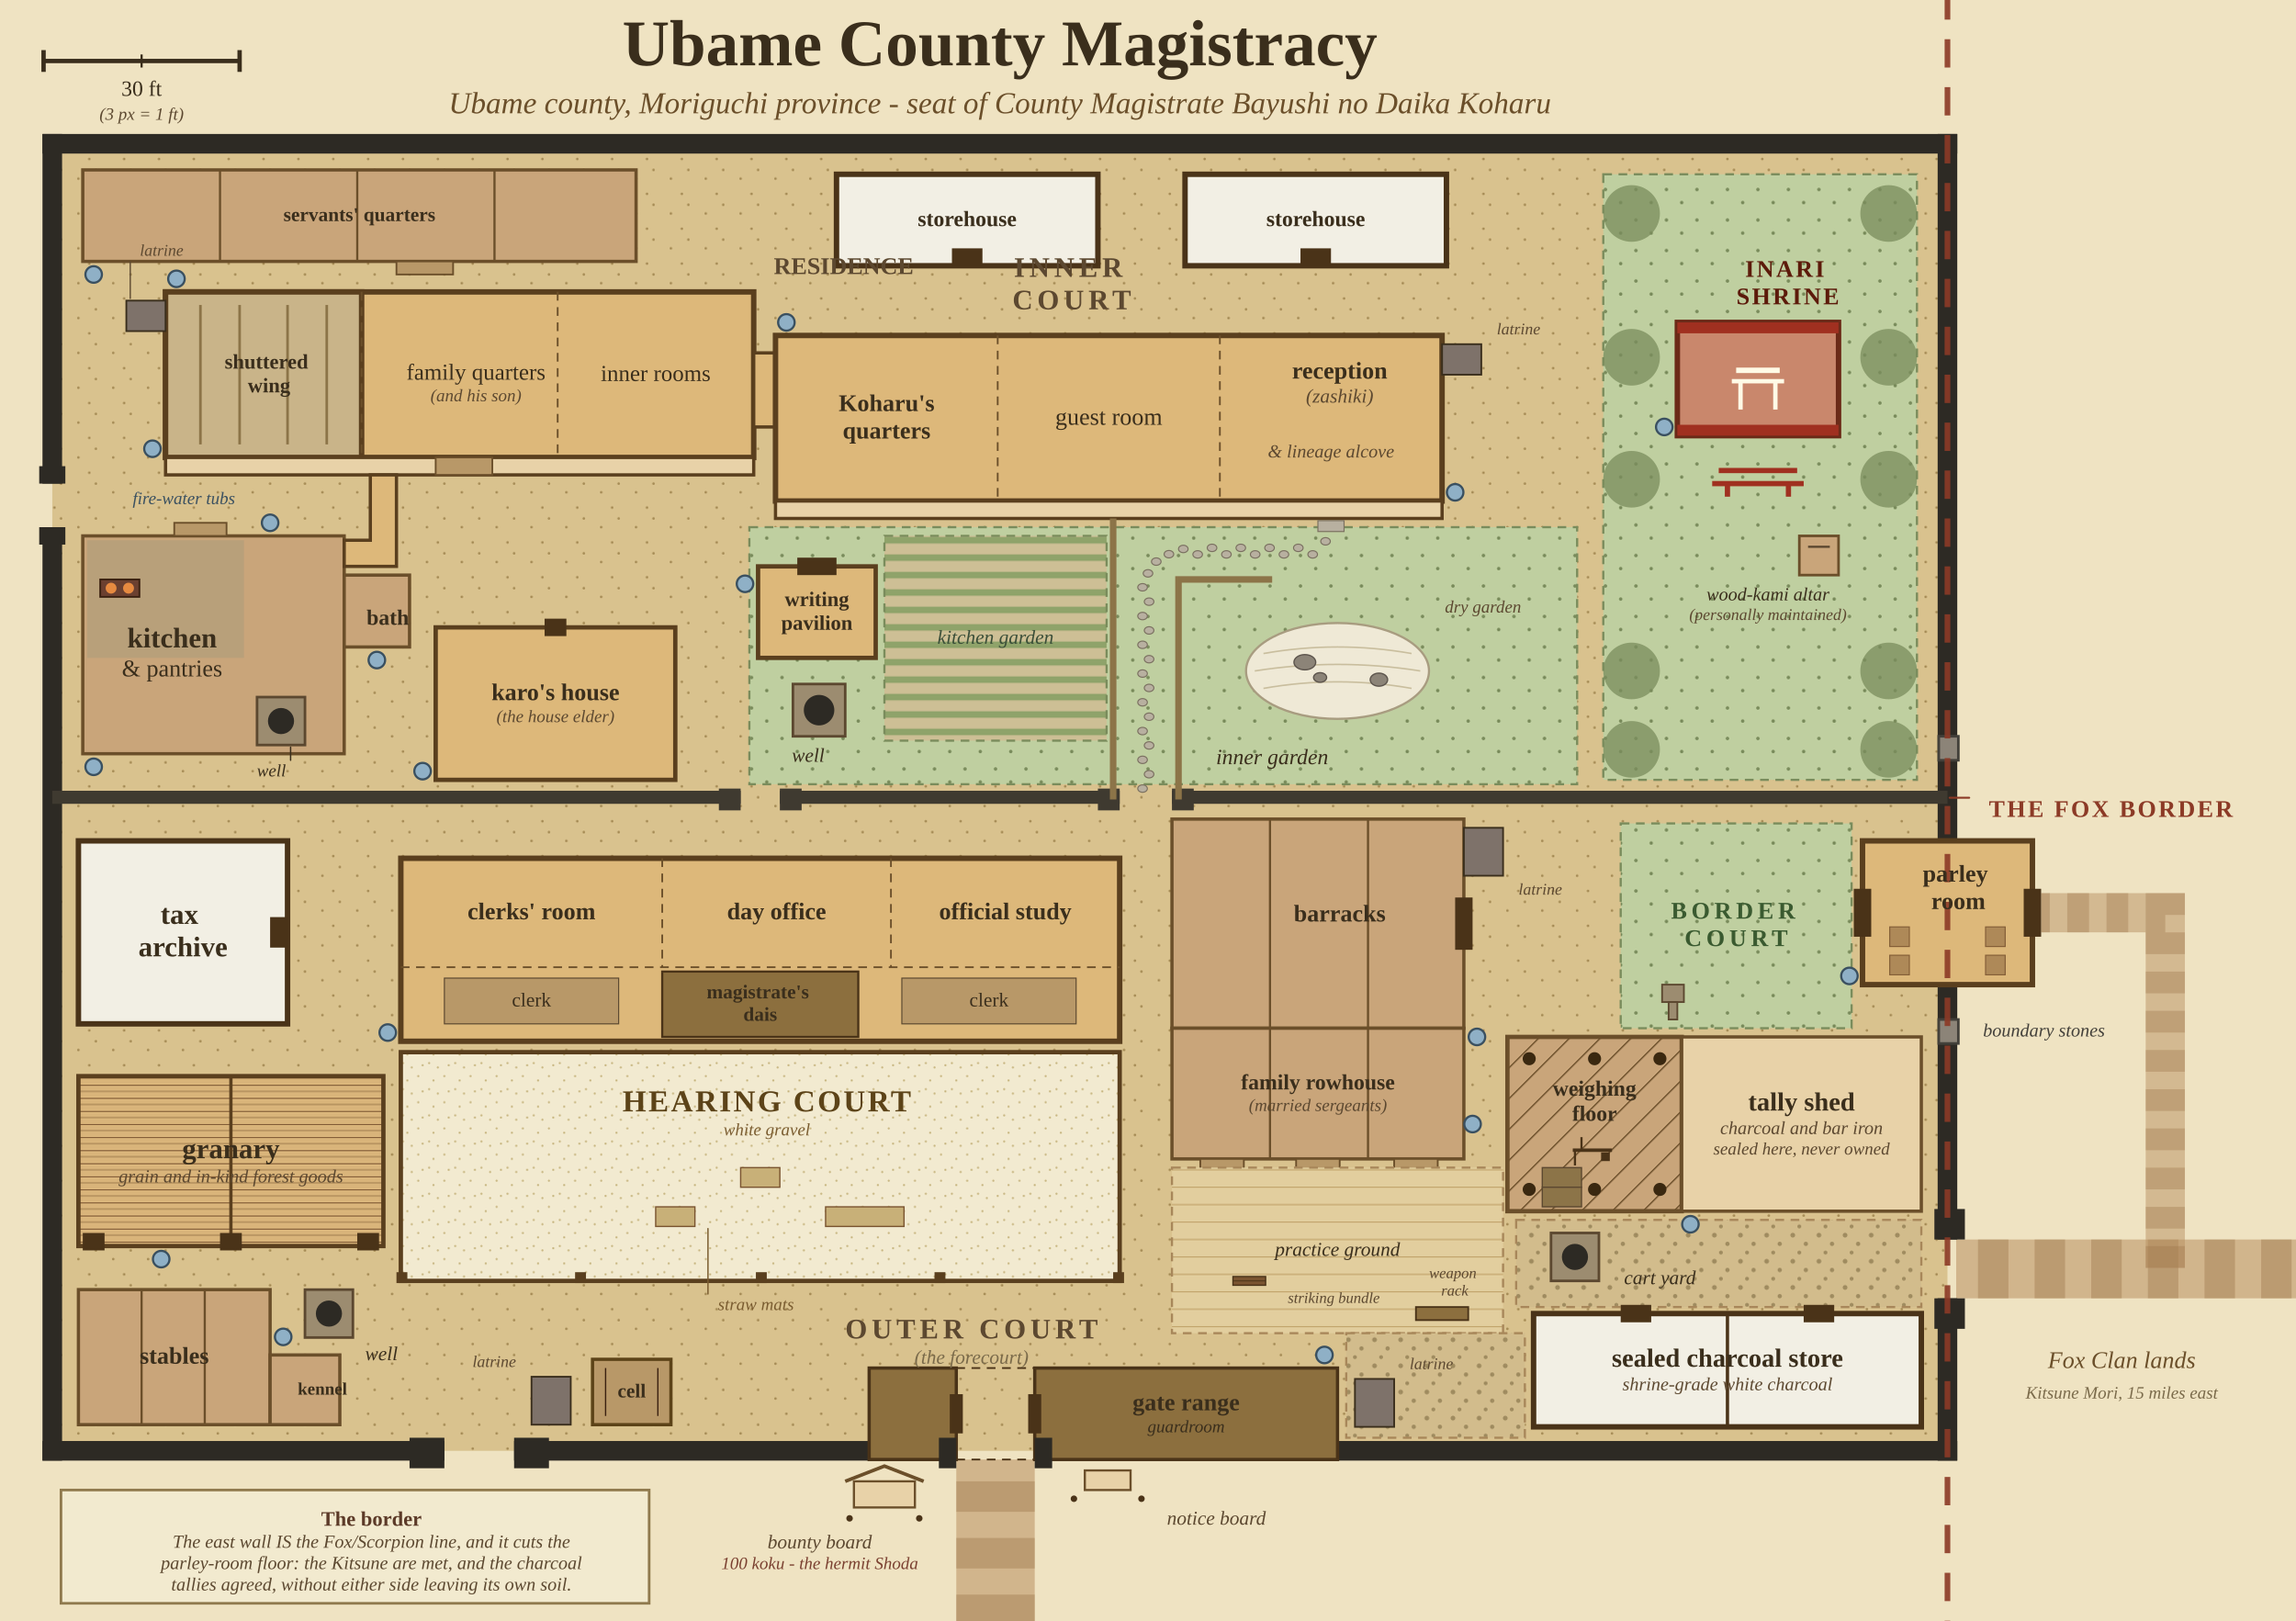
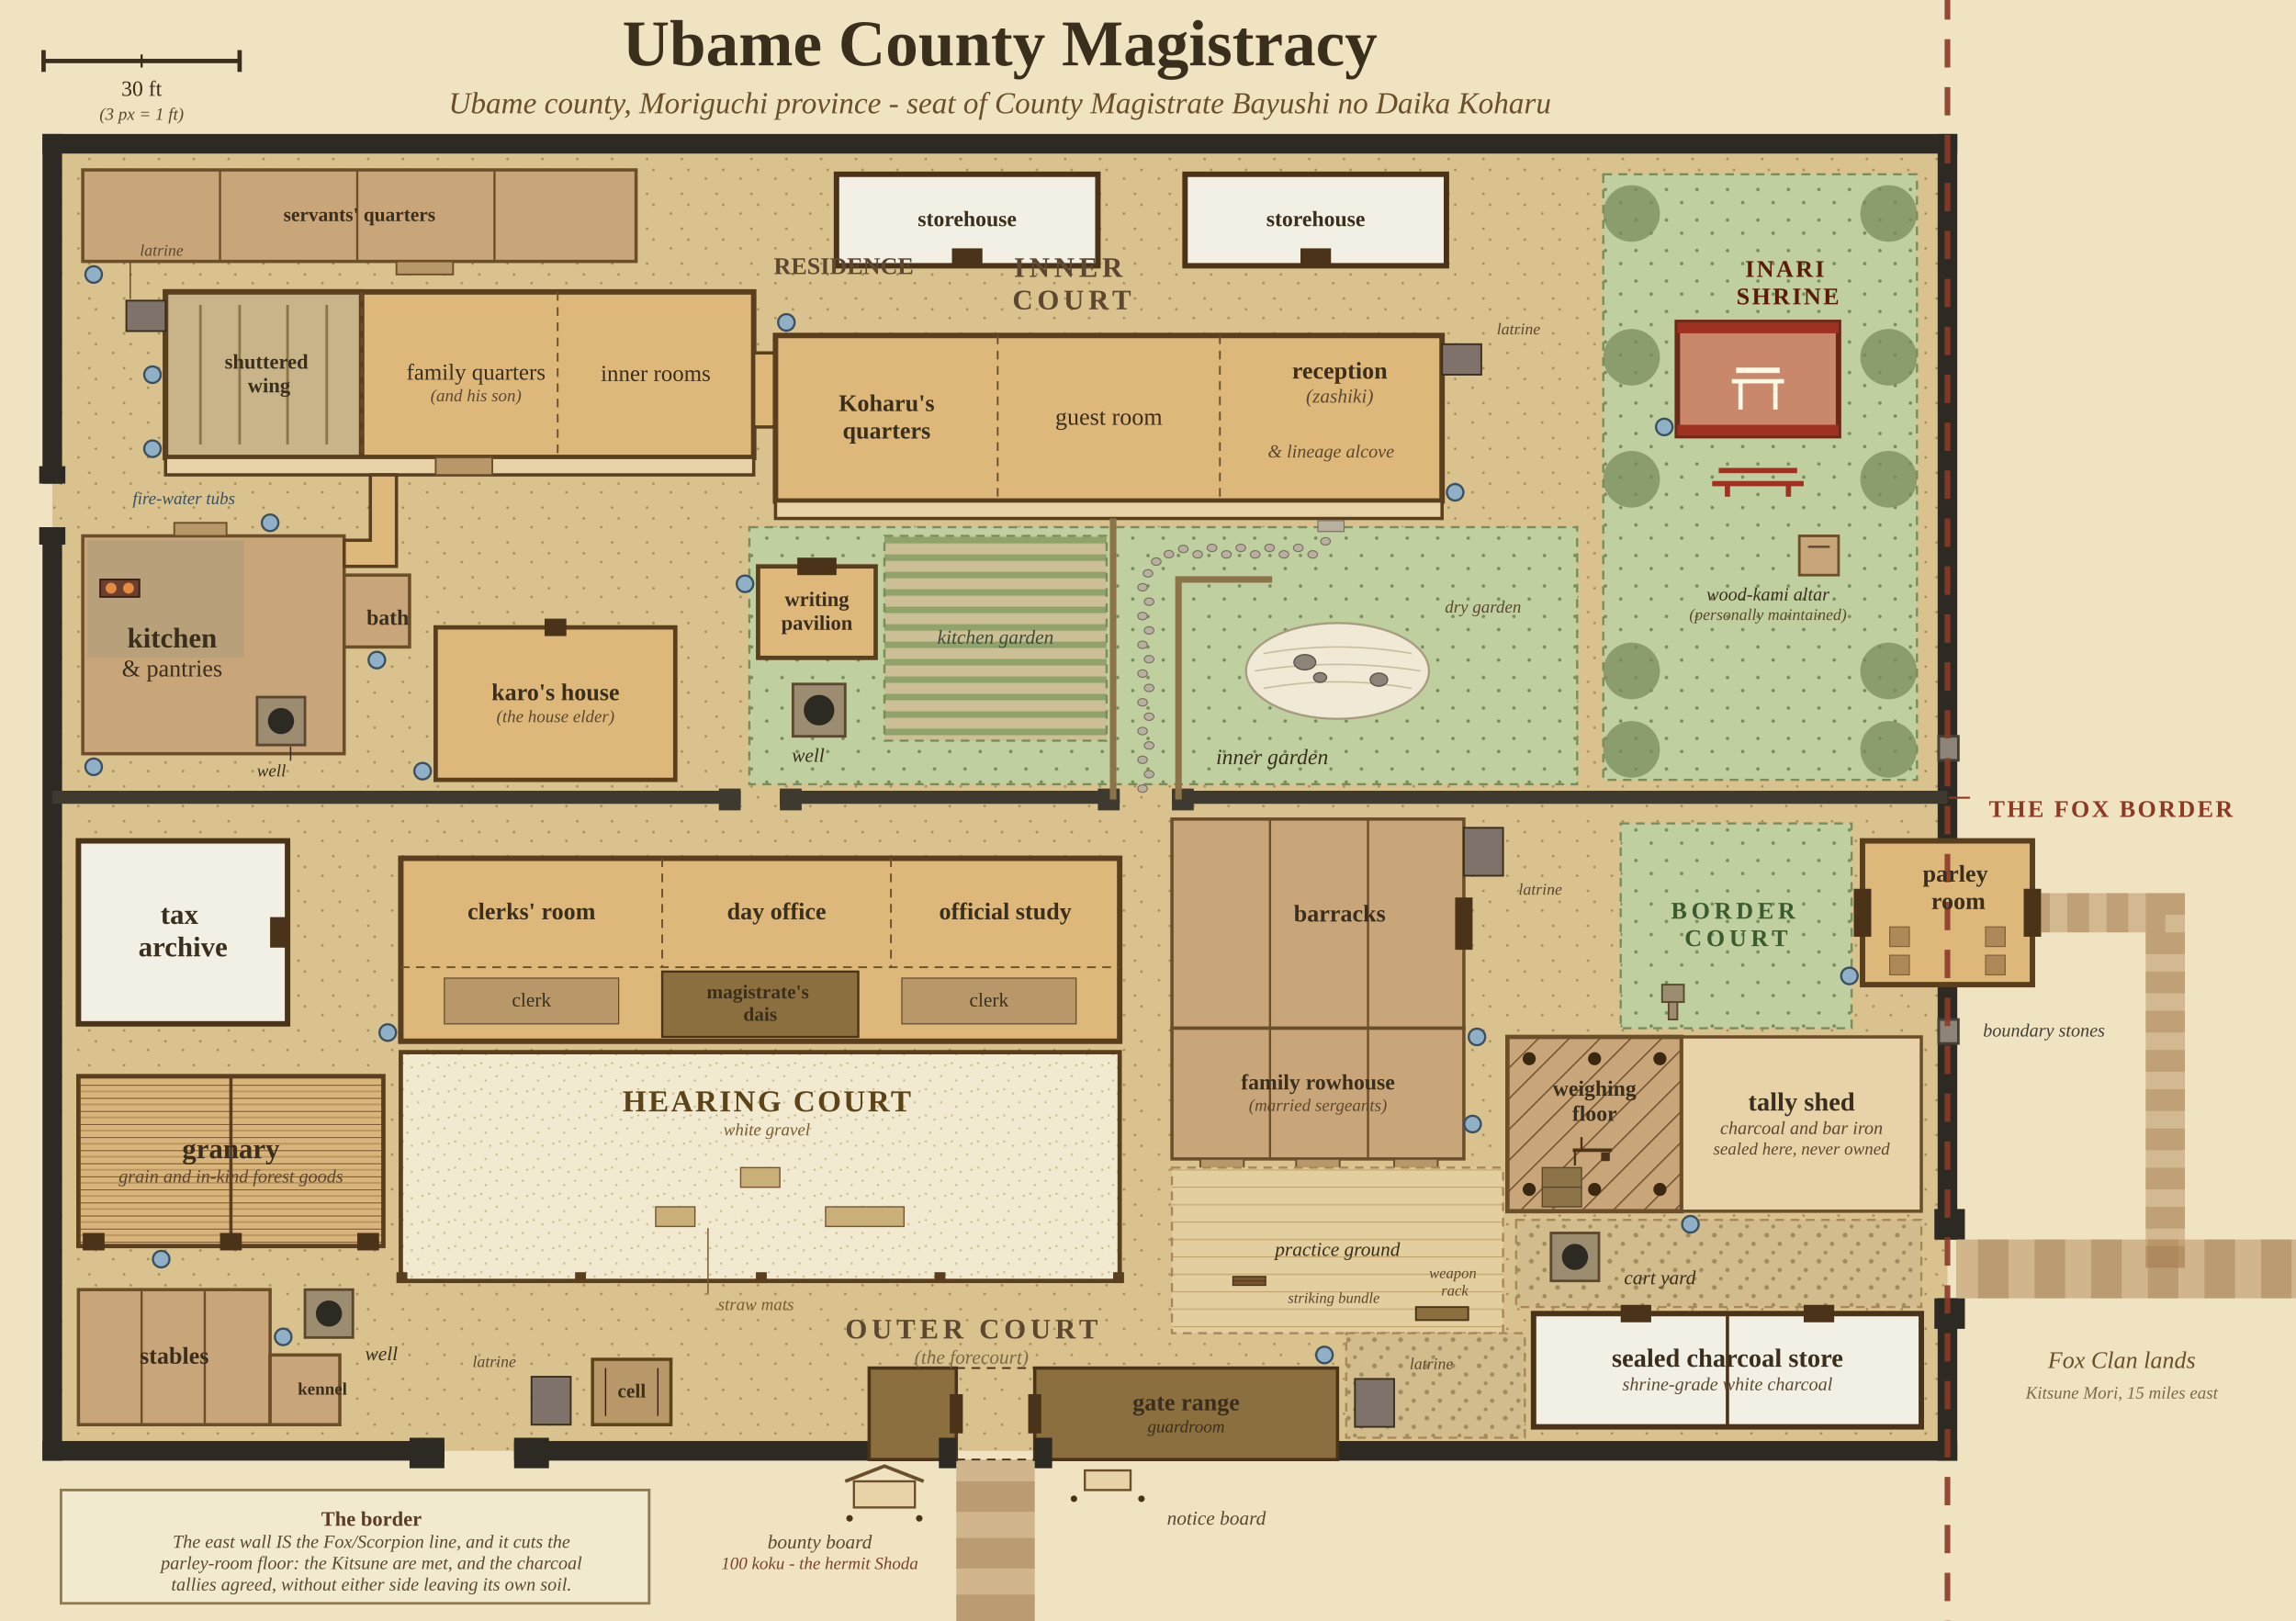
<svg xmlns="http://www.w3.org/2000/svg" viewBox="176 84 1054 744" font-family="Georgia, 'Times New Roman', serif">
  <defs>
    <pattern id="colonnade-hatch" patternUnits="userSpaceOnUse" width="10" height="10" patternTransform="rotate(45)">
      <rect width="10" height="10" fill="#C9A57A" />
      <line x1="0" y1="0" x2="0" y2="10" stroke="#6B4F2A" stroke-width="1.2" />
    </pattern>
    <pattern id="vegetable-rows" patternUnits="userSpaceOnUse" width="8" height="8">
      <rect width="8" height="8" fill="#CDBF95" />
      <rect y="2.5" width="8" height="3" fill="#8FA36A" />
    </pattern>
    <pattern id="garden-stipple" patternUnits="userSpaceOnUse" width="14" height="14">
      <rect width="14" height="14" fill="#BFCFA0" />
      <circle cx="3" cy="3" r="0.8" fill="#7A8C5C" />
      <circle cx="10" cy="9" r="0.8" fill="#7A8C5C" />
    </pattern>
    <pattern id="court-earth" patternUnits="userSpaceOnUse" width="16" height="16">
      <rect width="16" height="16" fill="#D9C28E" />
      <circle cx="4" cy="6" r="0.6" fill="#A88E58" />
      <circle cx="12" cy="2" r="0.6" fill="#A88E58" />
      <circle cx="9" cy="13" r="0.6" fill="#A88E58" />
    </pattern>
    <pattern id="keiko-earth" patternUnits="userSpaceOnUse" width="16" height="16">
      <rect width="16" height="16" fill="#E2CE9E" />
      <line x1="0" y1="5" x2="16" y2="5" stroke="#C2A46C" stroke-width="0.5" />
      <line x1="0" y1="13" x2="16" y2="13" stroke="#C2A46C" stroke-width="0.5" />
    </pattern>
    <pattern id="oshirasu-sand" patternUnits="userSpaceOnUse" width="12" height="12">
      <rect width="12" height="12" fill="#F2EAD0" />
      <circle cx="3" cy="4" r="0.5" fill="#C9B884" />
      <circle cx="8" cy="2" r="0.5" fill="#C9B884" />
      <circle cx="10" cy="9" r="0.5" fill="#C9B884" />
      <circle cx="5" cy="10" r="0.5" fill="#C9B884" />
      <circle cx="1" cy="8" r="0.5" fill="#C9B884" />
    </pattern>
    <pattern id="granary-slats" patternUnits="userSpaceOnUse" width="14" height="6">
      <rect width="14" height="6" fill="#D9B47A" />
      <line x1="0" y1="0" x2="14" y2="0" stroke="#7A5430" stroke-width="0.8" />
      <line x1="0" y1="3" x2="14" y2="3" stroke="#A88454" stroke-width="0.5" />
    </pattern>
    <pattern id="cart-gravel" patternUnits="userSpaceOnUse" width="12" height="12">
      <rect width="12" height="12" fill="#D2BC8C" />
      <circle cx="3" cy="3" r="1.1" fill="#A08C60" />
      <circle cx="9" cy="7" r="1.0" fill="#A08C60" />
      <circle cx="6" cy="11" r="0.9" fill="#A08C60" />
    </pattern>
  </defs>
  <rect x="0" y="0" width="1300" height="900" fill="#EFE3C2" data-kind="-" />
  <g data-kind="road">
    <path d="M 633 830 L 633 754" stroke="#B89060" stroke-width="36" stroke-linecap="butt" opacity="0.55" />
    <path d="M 633 830 L 633 754" stroke="#9C7448" stroke-width="36" stroke-dasharray="14 12" fill="none" opacity="0.4" />
  </g>
  <g data-kind="road">
    <path d="M 1280 666.5 L 1074 666.5" stroke="#B89060" stroke-width="27" stroke-linecap="butt" opacity="0.55" />
    <path d="M 1280 666.5 L 1074 666.5" stroke="#9C7448" stroke-width="27" stroke-dasharray="14 12" fill="none" opacity="0.4" />
    <path d="M 1170 666 L 1170 503 L 1113 503" stroke="#B89060" stroke-width="18" fill="none" stroke-linecap="butt" opacity="0.5" />
    <path d="M 1170 666 L 1170 503 L 1113 503" stroke="#9C7448" stroke-width="18" stroke-dasharray="10 8" fill="none" opacity="0.35" />
  </g>
  <text x="635" y="114" text-anchor="middle" font-size="30" font-weight="bold" fill="#3A2E1C" data-kind="-">Ubame County Magistracy</text>
  <text x="635" y="136" text-anchor="middle" font-size="14" font-style="italic" fill="#6B4F2A" data-kind="-">Ubame county, Moriguchi province - seat of County Magistrate Bayushi no Daika Koharu</text>
  <g data-kind="-">
    <g stroke="#3A2E1C">
      <line x1="196" y1="112" x2="286" y2="112" stroke-width="2" />
      <line x1="196" y1="107" x2="196" y2="117" stroke-width="2" />
      <line x1="286" y1="107" x2="286" y2="117" stroke-width="2" />
      <line x1="241" y1="109" x2="241" y2="115" stroke-width="1" />
    </g>
    <text x="241" y="128" text-anchor="middle" font-size="10" fill="#3A2E1C">30 ft</text>
    <text x="241" y="139" text-anchor="middle" font-size="8" font-style="italic" fill="#5C4830">(3 px = 1 ft)</text>
  </g>
  <rect x="200" y="150" width="870" height="301" fill="url(#court-earth)" id="precinct" data-kind="inner court" />
  <rect x="200" y="450" width="870" height="300" fill="url(#court-earth)" id="precinct" data-kind="outer court" />
  <g stroke="#2D2A24" stroke-width="9" fill="none" stroke-linecap="square" data-kind="compound wall">
    <line x1="200" y1="150" x2="1070" y2="150" />
    <line x1="200" y1="150" x2="200" y2="301.5" />
    <line x1="200" y1="330.5" x2="200" y2="750" />
    <line x1="1070" y1="150" x2="1070" y2="465.5" />
    <line x1="1070" y1="540.5" x2="1070" y2="648.5" />
    <line x1="1070" y1="684.5" x2="1070" y2="750" />
    <line x1="200" y1="750" x2="375.5" y2="750" />
    <line x1="416.5" y1="750" x2="570.5" y2="750" />
    <line x1="794.5" y1="750" x2="1070" y2="750" />
  </g>
  <g fill="#2D2A24" data-kind="side gate">
    <rect x="364" y="744" width="16" height="14" />
    <rect x="412" y="744" width="16" height="14" />
    <rect x="194" y="298" width="12" height="8" />
    <rect x="194" y="326" width="12" height="8" />
    <rect x="1064" y="639" width="14" height="14" />
    <rect x="1064" y="680" width="14" height="14" />
  </g>
  <g stroke="#3F3A30" stroke-width="6" fill="none" data-kind="court divider">
    <line x1="200" y1="450" x2="516" y2="450" />
    <line x1="534" y1="450" x2="690" y2="450" />
    <line x1="714" y1="450" x2="1070" y2="450" />
  </g>
  <g fill="#3F3A30" data-kind="nakamon" data-part-of="court divider">
    <rect x="506" y="446" width="10" height="10" />
    <rect x="534" y="446" width="10" height="10" />
  </g>
  <g fill="#3F3A30" data-kind="nakamon" data-part-of="court divider">
    <rect x="680" y="446" width="10" height="10" />
    <rect x="714" y="446" width="10" height="10" />
  </g>
  <g data-kind="tax archive">
    <rect x="212" y="470" width="96" height="84" fill="#F2EFE4" stroke="#4A3318" stroke-width="2.5" />
    <rect x="300" y="505" width="8" height="14" fill="#4A3318" data-kind="door" />
    <text x="260.0" y="508.1" text-anchor="middle" font-size="13" font-weight="bold" fill="#3A2E1C">
      <tspan x="260.0" dy="0.0">tax</tspan>
      <tspan x="260.0" dy="14.9">archive</tspan>
    </text>
  </g>
  <g data-kind="granary">
    <rect x="212" y="578" width="140" height="78" fill="url(#granary-slats)" stroke="#5A3F1E" stroke-width="2" />
    <line x1="282" y1="578" x2="282" y2="656" stroke="#5A3F1E" stroke-width="1.5" />
    <g data-kind="granary stilts">
      <rect x="214" y="650" width="10" height="8" fill="#4A3318" />
      <rect x="277" y="650" width="10" height="8" fill="#4A3318" />
      <rect x="340" y="650" width="10" height="8" fill="#4A3318" />
    </g>
    <text x="282.0" y="615.7" text-anchor="middle" font-size="13" font-weight="bold" fill="#3A2E1C">granary</text>
    <text x="282.0" y="626.8" text-anchor="middle" font-size="8.5" font-style="italic" fill="#5C4830">grain and in-kind forest goods</text>
  </g>
  <g data-kind="stables">
    <rect x="212" y="676" width="88" height="62" fill="#C9A57A" stroke="#6B4F2A" stroke-width="1.5" />
    <line x1="241" y1="676" x2="241" y2="738" stroke="#6B4F2A" stroke-width="1" />
    <line x1="270" y1="676" x2="270" y2="738" stroke="#6B4F2A" stroke-width="1" />
    <text x="256.0" y="710.0" text-anchor="middle" font-size="11" font-weight="bold" fill="#3A2E1C">stables</text>
  </g>
  <g data-kind="kennel">
    <rect x="300" y="706" width="32" height="32" fill="#C9A57A" stroke="#6B4F2A" stroke-width="1.5" />
    <text x="324.0" y="724.2" text-anchor="middle" font-size="8" font-weight="bold" fill="#3A2E1C">kennel</text>
  </g>
  <g data-kind="latrine">
    <rect x="420" y="716" width="18" height="22" fill="#7E726A" stroke="#3A2E1C" stroke-width="0.8" />
    <text x="402.9" y="711.5" text-anchor="middle" font-size="7.5" font-style="italic" fill="#5C4830">latrine</text>
  </g>
  <g data-kind="well">
    <rect x="316" y="676" width="22" height="22" fill="#9C8C70" stroke="#5C4830" stroke-width="1.2" />
    <circle cx="327" cy="687" r="6" fill="#2D2A24" />
    <text x="351.1" y="708.4" text-anchor="middle" font-size="9" font-style="italic" fill="#3A2E1C">well</text>
  </g>
  <g data-kind="office hall">
    <rect x="360" y="478" width="330" height="84" fill="#DDB87A" />
    <rect x="360" y="478" width="120" height="50" fill="#DDB87A" data-kind="clerks' room" />
    <rect x="480" y="478" width="105" height="50" fill="#DDB87A" data-kind="day office" />
    <rect x="585" y="478" width="105" height="50" fill="#DDB87A" data-kind="official study" />
    <rect x="360" y="478" width="330" height="84" fill="none" stroke="#5A3F1E" stroke-width="2.5" />
    <line x1="360" y1="528" x2="690" y2="528" stroke="#6B4F2A" stroke-width="0.8" stroke-dasharray="4 3" />
    <line x1="480" y1="478" x2="480" y2="528" stroke="#6B4F2A" stroke-width="0.8" stroke-dasharray="4 3" />
    <line x1="585" y1="478" x2="585" y2="528" stroke="#6B4F2A" stroke-width="0.8" stroke-dasharray="4 3" />
    <text x="420.0" y="506.0" text-anchor="middle" font-size="11" font-weight="bold" fill="#3A2E1C" data-kind="clerks' room">clerks' room</text>
    <text x="532.5" y="506.0" text-anchor="middle" font-size="11" font-weight="bold" fill="#3A2E1C" data-kind="day office">day office</text>
    <text x="637.5" y="506.0" text-anchor="middle" font-size="11" font-weight="bold" fill="#3A2E1C" data-kind="official study">official study</text>
    <rect x="480" y="530" width="90" height="30" fill="#8C6F3E" stroke="#4A3318" stroke-width="1" data-kind="magistrate's dais" />
    <text x="525.0" y="542.3" text-anchor="middle" font-size="9" font-weight="bold" fill="#3A2E1C" data-kind="magistrate's dais">
      <tspan x="525.0" dy="0.0">magistrate's</tspan>
      <tspan x="525.0" dy="10.3">dais</tspan>
    </text>
    <g data-kind="clerks' seats">
      <rect x="380" y="533" width="80" height="21" fill="#B89868" stroke="#5C4830" stroke-width="0.5" />
      <text x="420.0" y="546.0" text-anchor="middle" font-size="9" fill="#3A2E1C">clerk</text>
      <rect x="590" y="533" width="80" height="21" fill="#B89868" stroke="#5C4830" stroke-width="0.5" />
      <text x="630.0" y="546.0" text-anchor="middle" font-size="9" fill="#3A2E1C">clerk</text>
    </g>
  </g>
  <g data-kind="hearing court">
    <rect x="360" y="567" width="330" height="105" fill="url(#oshirasu-sand)" stroke="#5A3F1E" stroke-width="2" />
    <g fill="#5A3F1E">
      <rect x="358" y="668" width="5" height="5" />
      <rect x="440" y="668" width="5" height="5" />
      <rect x="523" y="668" width="5" height="5" />
      <rect x="605" y="668" width="5" height="5" />
      <rect x="687" y="668" width="5" height="5" />
    </g>
    <text x="528.0" y="594.2" text-anchor="middle" font-size="14" font-weight="bold" letter-spacing="1" fill="#5C4318">HEARING COURT</text>
    <text x="528.0" y="605.2" text-anchor="middle" font-size="8" font-style="italic" fill="#7A5C30">white gravel</text>
    <g data-kind="kneeling positions">
      <g fill="#C8B078" stroke="#7A5430" stroke-width="0.6">
        <rect x="516" y="620" width="18" height="9" />
        <rect x="477" y="638" width="18" height="9" />
        <rect x="555" y="638" width="36" height="9" />
      </g>
      <text x="523.0" y="685.4" text-anchor="middle" font-size="8" font-style="italic" fill="#7A5C30">straw mats</text>
      <line x1="501.0" y1="678.0" x2="501.0" y2="648.0" stroke="#7A5C30" stroke-width="0.64" stroke-linecap="round" data-leader="1" />
    </g>
  </g>
  <g data-kind="cell">
    <rect x="448" y="708" width="36" height="30" fill="#B89868" stroke="#5C4318" stroke-width="1.5" />
    <line x1="454" y1="712" x2="454" y2="734" stroke="#3A2010" stroke-width="0.6" />
    <line x1="478" y1="712" x2="478" y2="734" stroke="#3A2010" stroke-width="0.6" />
    <text x="466.0" y="725.5" text-anchor="middle" font-size="9" font-weight="bold" fill="#3A2E1C">cell</text>
  </g>
  <g data-kind="gatehouse">
    <rect x="575" y="712" width="40" height="42" fill="#8C6F3E" stroke="#4A3318" stroke-width="1.5" />
    <rect x="651" y="712" width="139" height="42" fill="#8C6F3E" stroke="#4A3318" stroke-width="1.5" />
    <line x1="615" y1="712" x2="651" y2="712" stroke="#4A3318" stroke-width="0.8" stroke-dasharray="4 3" />
    <line x1="615" y1="754" x2="651" y2="754" stroke="#4A3318" stroke-width="0.8" stroke-dasharray="4 3" />
    <rect x="648" y="724" width="6" height="18" fill="#4A3318" data-kind="door" />
    <rect x="612" y="724" width="6" height="18" fill="#4A3318" data-kind="door" />
    <text x="720.5" y="731.4" text-anchor="middle" font-size="11" font-weight="bold" fill="#3A2E1C">gate range</text>
    <text x="720.5" y="741.5" text-anchor="middle" font-size="8" font-style="italic" fill="#3A2E1C">guardroom</text>
  </g>
  <g fill="#2D2A24" data-kind="main gate">
    <rect x="607" y="744" width="8" height="14" />
    <rect x="651" y="744" width="8" height="14" />
  </g>
  <g data-kind="barracks">
    <rect x="714" y="460" width="134" height="96" fill="#C9A57A" stroke="#6B4F2A" stroke-width="1.5" />
    <line x1="759" y1="460" x2="759" y2="556" stroke="#6B4F2A" stroke-width="1" />
    <line x1="804" y1="460" x2="804" y2="556" stroke="#6B4F2A" stroke-width="1" />
    <rect x="844" y="496" width="8" height="24" fill="#4A3318" data-kind="door" />
    <text x="791.0" y="507.0" text-anchor="middle" font-size="11" font-weight="bold" fill="#3A2E1C">barracks</text>
  </g>
  <g data-kind="retainers' quarters">
    <rect x="714" y="556" width="134" height="60" fill="#C9A57A" stroke="#6B4F2A" stroke-width="1.5" />
    <line x1="759" y1="556" x2="759" y2="616" stroke="#6B4F2A" stroke-width="1" />
    <line x1="804" y1="556" x2="804" y2="616" stroke="#6B4F2A" stroke-width="1" />
    <rect x="727" y="616" width="20" height="6" fill="#B89868" stroke="#6B4F2A" stroke-width="0.8" data-kind="door" />
    <rect x="771" y="616" width="20" height="6" fill="#B89868" stroke="#6B4F2A" stroke-width="0.8" data-kind="door" />
    <rect x="816" y="616" width="20" height="6" fill="#B89868" stroke="#6B4F2A" stroke-width="0.8" data-kind="door" />
    <text x="781.0" y="584.1" text-anchor="middle" font-size="10" font-weight="bold" fill="#3A2E1C">family rowhouse</text>
    <text x="781.0" y="594.0" text-anchor="middle" font-size="8" font-style="italic" fill="#5C4830">(married sergeants)</text>
  </g>
  <g data-kind="latrine">
    <rect x="848" y="464" width="18" height="22" fill="#7E726A" stroke="#3A2E1C" stroke-width="0.8" />
    <text x="883.1" y="494.7" text-anchor="middle" font-size="7.5" font-style="italic" fill="#5C4830">latrine</text>
  </g>
  <g data-kind="practice ground">
    <rect x="714" y="620" width="152" height="76" fill="url(#keiko-earth)" stroke="#A8875A" stroke-width="1" stroke-dasharray="4 3" />
    <text x="790.0" y="660.5" text-anchor="middle" font-size="9" font-style="italic" fill="#3A2E1C">practice ground</text>
    <g data-kind="striking posts">
      <rect x="742" y="670" width="15" height="4" fill="#7A5430" stroke="#4A3318" stroke-width="0.6" />
      <line x1="742" y1="672" x2="757" y2="672" stroke="#4A3318" stroke-width="0.4" />
      <text x="788.3" y="682.1" text-anchor="middle" font-size="7" font-style="italic" fill="#5C4830">striking bundle</text>
    </g>
    <g data-kind="weapon rack">
      <rect x="826" y="684" width="24" height="6" fill="#8C6F3E" stroke="#4A3318" stroke-width="0.8" />
      <text x="843.8" y="670.7" text-anchor="middle" font-size="7" font-style="italic" fill="#5C4830">
        <tspan x="843.8" dy="0.0">weapon</tspan>
        <tspan x="843.8" dy="8.0">rack</tspan>
      </text>
    </g>
  </g>
  <g data-kind="border court">
    <rect x="920" y="462" width="106" height="94" fill="url(#garden-stipple)" stroke="#7A8C5C" stroke-width="1" stroke-dasharray="4 3" />
    <g transform="translate(944, 540)" data-kind="stone lantern">
      <rect x="-5" y="-4" width="10" height="8" fill="#9C8C70" stroke="#5C4830" stroke-width="0.8" />
      <rect x="-2" y="4" width="4" height="8" fill="#9C8C70" stroke="#5C4830" stroke-width="0.8" />
    </g>
  </g>
  <g data-kind="weighing floor">
    <rect x="868" y="560" width="80" height="80" fill="url(#colonnade-hatch)" stroke="#6B4F2A" stroke-width="2" />
    <circle cx="878" cy="570" r="3" fill="#3A2810" />
    <circle cx="938" cy="570" r="3" fill="#3A2810" />
    <circle cx="878" cy="630" r="3" fill="#3A2810" />
    <circle cx="938" cy="630" r="3" fill="#3A2810" />
    <circle cx="908" cy="570" r="3" fill="#3A2810" />
    <circle cx="908" cy="630" r="3" fill="#3A2810" />
    <g data-kind="steelyard">
      <line x1="898" y1="612" x2="916" y2="612" stroke="#4A3318" stroke-width="1.6" />
      <line x1="902" y1="606" x2="902" y2="612" stroke="#4A3318" stroke-width="1" />
      <line x1="899" y1="612" x2="899" y2="619" stroke="#4A3318" stroke-width="1" />
      <rect x="911" y="613" width="4" height="4" fill="#4A3318" />
    </g>
    <g data-kind="charcoal bales">
      <rect x="884" y="620" width="18" height="9" fill="#8C7448" stroke="#5C4830" stroke-width="0.6" />
      <rect x="884" y="629" width="18" height="9" fill="#8C7448" stroke="#5C4830" stroke-width="0.6" />
    </g>
    <text x="908.0" y="587.0" text-anchor="middle" font-size="10" font-weight="bold" fill="#3A2E1C">weighing</text>
    <text x="908.0" y="598.5" text-anchor="middle" font-size="10" font-weight="bold" fill="#3A2E1C">floor</text>
  </g>
  <g data-kind="tally office">
    <rect x="948" y="560" width="110" height="80" fill="#E8D2A8" stroke="#6B4F2A" stroke-width="1.5" />
    <text x="1003.0" y="593.8" text-anchor="middle" font-size="12" font-weight="bold" fill="#3A2E1C">tally shed</text>
    <text x="1003.0" y="604.6" text-anchor="middle" font-size="8.5" font-style="italic" fill="#5C4830">charcoal and bar iron</text>
    <text x="1003.0" y="614.0" text-anchor="middle" font-size="8" font-style="italic" fill="#5C4830">sealed here, never owned</text>
  </g>
  <g data-kind="cart yard">
    <rect x="872" y="644" width="186" height="40" fill="url(#cart-gravel)" stroke="#A8875A" stroke-width="1" stroke-dasharray="4 3" />
    <rect x="794" y="696" width="82" height="48" fill="url(#cart-gravel)" stroke="#A8875A" stroke-width="1" stroke-dasharray="4 3" />
    <text x="938.0" y="673.5" text-anchor="middle" font-size="9" font-style="italic" fill="#3A2E1C">cart yard</text>
  </g>
  <g data-kind="latrine">
    <rect x="798" y="717" width="18" height="22" fill="#7E726A" stroke="#3A2E1C" stroke-width="0.8" />
    <text x="833.1" y="712.5" text-anchor="middle" font-size="7.5" font-style="italic" fill="#5C4830">latrine</text>
  </g>
  <g data-kind="well">
    <rect x="888" y="650" width="22" height="22" fill="#9C8C70" stroke="#5C4830" stroke-width="1.2" />
    <circle cx="899" cy="661" r="6" fill="#2D2A24" />
  </g>
  <g data-kind="charcoal store">
    <rect x="880" y="687" width="178" height="52" fill="#F2EFE4" stroke="#4A3318" stroke-width="2.5" />
    <line x1="969" y1="687" x2="969" y2="739" stroke="#4A3318" stroke-width="1.5" />
    <rect x="920" y="683" width="14" height="8" fill="#4A3318" data-kind="door" />
    <rect x="1004" y="683" width="14" height="8" fill="#4A3318" data-kind="door" />
    <text x="969.0" y="711.4" text-anchor="middle" font-size="12" font-weight="bold" fill="#3A2E1C">sealed charcoal store</text>
    <text x="969.0" y="722.2" text-anchor="middle" font-size="8.5" font-style="italic" fill="#5C4830">shrine-grade white charcoal</text>
  </g>
  <g data-kind="servants' quarters">
    <rect x="214" y="162" width="254" height="42" fill="#C9A57A" stroke="#6B4F2A" stroke-width="1.5" />
    <line x1="277" y1="162" x2="277" y2="204" stroke="#6B4F2A" stroke-width="1" />
    <line x1="340" y1="162" x2="340" y2="204" stroke="#6B4F2A" stroke-width="1" />
    <line x1="403" y1="162" x2="403" y2="204" stroke="#6B4F2A" stroke-width="1" />
    <rect x="358" y="204" width="26" height="6" fill="#B89868" stroke="#6B4F2A" stroke-width="0.8" data-kind="door" />
    <text x="341.0" y="185.5" text-anchor="middle" font-size="9" font-weight="bold" fill="#3A2E1C">servants' quarters</text>
  </g>
  <g data-kind="storehouse">
    <rect x="560" y="164" width="120" height="42" fill="#F2EFE4" stroke="#4A3318" stroke-width="2.5" />
    <rect x="613" y="198" width="14" height="8" fill="#4A3318" data-kind="door" />
    <text x="620.0" y="187.8" text-anchor="middle" font-size="10" font-weight="bold" fill="#3A2E1C">storehouse</text>
  </g>
  <g data-kind="storehouse">
    <rect x="720" y="164" width="120" height="42" fill="#F2EFE4" stroke="#4A3318" stroke-width="2.5" />
    <rect x="773" y="198" width="14" height="8" fill="#4A3318" data-kind="door" />
    <text x="780.0" y="187.8" text-anchor="middle" font-size="10" font-weight="bold" fill="#3A2E1C">storehouse</text>
  </g>
  <rect x="912" y="164" width="144" height="278" fill="url(#garden-stipple)" stroke="#7A8C5C" stroke-width="1" stroke-dasharray="4 3" data-kind="shrine grove" />
  <g fill="#7A8C5C" opacity="0.75" data-kind="shrine grove">
    <circle cx="925" cy="182" r="13" />
    <circle cx="1043" cy="182" r="13" />
    <circle cx="925" cy="248" r="13" />
    <circle cx="1043" cy="248" r="13" />
    <circle cx="925" cy="304" r="13" />
    <circle cx="1043" cy="304" r="13" />
    <circle cx="925" cy="392" r="13" />
    <circle cx="1043" cy="392" r="13" />
    <circle cx="925" cy="428" r="13" />
    <circle cx="1043" cy="428" r="13" />
  </g>
  <g data-kind="compound shrine">
    <rect x="946" y="232" width="74" height="52" fill="#C9876C" stroke="#6B2A18" stroke-width="2.5" />
    <rect x="946" y="232" width="74" height="5" fill="#A03020" />
    <rect x="946" y="279" width="74" height="5" fill="#A03020" />
    <g transform="translate(983, 254)">
      <line x1="-10" y1="0" x2="10" y2="0" stroke="#FFFAE6" stroke-width="2.5" />
      <line x1="-12" y1="5" x2="12" y2="5" stroke="#FFFAE6" stroke-width="2" />
      <line x1="-8" y1="5" x2="-8" y2="18" stroke="#FFFAE6" stroke-width="2" />
      <line x1="8" y1="5" x2="8" y2="18" stroke="#FFFAE6" stroke-width="2" />
    </g>
  </g>
  <text x="996.7" y="211.1" text-anchor="middle" font-size="11" font-weight="bold" letter-spacing="1" fill="#5C1A0A" data-kind="compound shrine">
    <tspan x="996.7" dy="0.0">INARI</tspan>
    <tspan x="996.7" dy="12.6">SHRINE</tspan>
  </text>
  <g stroke="#A03020" stroke-width="2.4" fill="none" data-kind="torii" data-part-of="compound shrine">
    <line x1="965" y1="300" x2="1001" y2="300" />
    <line x1="962" y1="306" x2="1004" y2="306" />
    <line x1="969" y1="306" x2="969" y2="312" />
    <line x1="997" y1="306" x2="997" y2="312" />
  </g>
  <g data-kind="wood-kami altar">
    <rect x="1002" y="330" width="18" height="18" fill="#C9A57A" stroke="#6B4F2A" stroke-width="1.2" />
    <line x1="1006" y1="335" x2="1016" y2="335" stroke="#5C4830" stroke-width="1" />
    <text x="987.6" y="359.6" text-anchor="middle" font-size="8.5" font-style="italic" fill="#3A2E1C">wood-kami altar</text>
    <text x="987.6" y="368.6" text-anchor="middle" font-size="7.5" font-style="italic" fill="#5C4830">(personally maintained)</text>
  </g>
  <g data-kind="residence">
    <rect x="252" y="218" width="270" height="76" fill="#DDB87A" />
    <rect x="342" y="218" width="90" height="76" fill="#DDB87A" data-kind="family quarters" />
    <rect x="432" y="218" width="90" height="76" fill="#DDB87A" data-kind="inner rooms" />
    <rect x="252" y="218" width="270" height="76" fill="none" stroke="#5A3F1E" stroke-width="2.5" />
    <rect x="252" y="218" width="90" height="76" fill="#C9B489" stroke="#5A3F1E" stroke-width="2.5" data-kind="shuttered wing" />
    <rect x="252" y="294" width="270" height="8" fill="#E8D2A8" stroke="#5A3F1E" stroke-width="1.5" data-kind="engawa" />
    <line x1="342" y1="218" x2="342" y2="294" stroke="#6B4F2A" stroke-width="0.8" stroke-dasharray="4 3" />
    <line x1="432" y1="218" x2="432" y2="294" stroke="#6B4F2A" stroke-width="0.8" stroke-dasharray="4 3" />
    <g data-kind="shuttered wing">
      <g stroke="#8C7448" stroke-width="1.2" data-texture="1">
        <line x1="268" y1="224" x2="268" y2="288" />
        <line x1="286" y1="224" x2="286" y2="288" />
        <line x1="308" y1="224" x2="308" y2="288" />
        <line x1="326" y1="224" x2="326" y2="288" />
      </g>
    </g>
    <rect x="376" y="294" width="26" height="8" fill="#B89868" stroke="#6B4F2A" stroke-width="0.8" data-kind="door" />
    <g data-kind="shuttered wing">
      <text x="299.5" y="253.2" text-anchor="middle" font-size="9.5" font-weight="bold" fill="#3A2E1C">
        <tspan x="299.5" dy="0.0">shuttered</tspan>
        <tspan x="299.5" dy="10.9">wing</tspan>
      </text>
    </g>
    <g data-kind="family quarters">
      <text x="394.5" y="258.3" text-anchor="middle" font-size="10.5" fill="#3A2E1C">family quarters</text>
      <text x="394.5" y="268.2" text-anchor="middle" font-size="8" font-style="italic" fill="#5C4830">(and his son)</text>
    </g>
    <text x="477.0" y="258.9" text-anchor="middle" font-size="10.5" fill="#3A2E1C" data-kind="inner rooms">inner rooms</text>
    <rect x="522" y="246" width="10" height="34" fill="#DDB87A" stroke="#5A3F1E" stroke-width="1.5" data-kind="residence corridor" />
    <rect x="532" y="238" width="306" height="76" fill="#DDB87A" />
    <rect x="532" y="238" width="102" height="76" fill="#DDB87A" data-kind="lord's quarters" />
    <rect x="634" y="238" width="102" height="76" fill="#DDB87A" data-kind="guest quarters" />
    <rect x="736" y="238" width="102" height="76" fill="#DDB87A" data-kind="reception room" />
    <rect x="532" y="238" width="306" height="76" fill="none" stroke="#5A3F1E" stroke-width="2.5" />
    <rect x="532" y="314" width="306" height="8" fill="#E8D2A8" stroke="#5A3F1E" stroke-width="1.5" data-kind="engawa" />
    <line x1="634" y1="238" x2="634" y2="314" stroke="#6B4F2A" stroke-width="0.8" stroke-dasharray="4 3" />
    <line x1="736" y1="238" x2="736" y2="314" stroke="#6B4F2A" stroke-width="0.8" stroke-dasharray="4 3" />
    <g data-kind="lord's quarters">
      <text x="583.0" y="272.7" text-anchor="middle" font-size="11" font-weight="bold" fill="#3A2E1C">Koharu's</text>
      <text x="583.0" y="285.3" text-anchor="middle" font-size="11" font-weight="bold" fill="#3A2E1C">quarters</text>
    </g>
    <text x="685.0" y="279.0" text-anchor="middle" font-size="11" fill="#3A2E1C" data-kind="guest quarters">guest room</text>
    <g data-kind="reception room">
      <text x="791.0" y="257.8" text-anchor="middle" font-size="11" font-weight="bold" fill="#3A2E1C">reception</text>
      <text x="791.0" y="268.8" text-anchor="middle" font-size="9" font-style="italic" fill="#5C4830">(zashiki)</text>
    </g>
    <text x="787" y="294" text-anchor="middle" font-size="8.5" font-style="italic" fill="#5C4830" data-kind="ancestral alcove">&amp; lineage alcove</text>
  </g>
  <g data-kind="latrine" data-part-of="residence">
    <rect x="838" y="242" width="18" height="14" fill="#7E726A" stroke="#3A2E1C" stroke-width="0.8" />
    <text x="873.1" y="237.5" text-anchor="middle" font-size="7.5" font-style="italic" fill="#5C4830">latrine</text>
    <rect x="234" y="222" width="18" height="14" fill="#7E726A" stroke="#3A2E1C" stroke-width="0.8" />
    <text x="250.2" y="201.4" text-anchor="middle" font-size="7.5" font-style="italic" fill="#5C4830">latrine</text>
    <line x1="235.8" y1="204.2" x2="235.8" y2="221.0" stroke="#5C4830" stroke-width="0.60" stroke-linecap="round" data-leader="1" />
  </g>
  <g data-kind="kitchen">
    <rect x="214" y="330" width="120" height="100" fill="#C9A57A" stroke="#6B4F2A" stroke-width="1.5" />
    <rect x="216" y="332" width="72" height="54" fill="#B8A07A" />
    <rect x="256" y="324" width="24" height="6" fill="#B89868" stroke="#6B4F2A" stroke-width="0.8" data-kind="door" />
    <g data-kind="hearth">
      <path d="M 222 350 h 18 v 8 h -18 z" fill="#6B4030" stroke="#3A2010" stroke-width="0.8" />
      <circle cx="227" cy="354" r="2.5" fill="#E68A40" />
      <circle cx="235" cy="354" r="2.5" fill="#E68A40" />
    </g>
    <text x="255.0" y="381.2" text-anchor="middle" font-size="13" font-weight="bold" fill="#3A2E1C">kitchen</text>
    <text x="255.0" y="394.5" text-anchor="middle" font-size="11" fill="#3A2E1C">&amp; pantries</text>
    <rect x="294" y="404" width="22" height="22" fill="#9C8C70" stroke="#5C4830" stroke-width="1.2" data-kind="well" />
    <circle cx="305" cy="415" r="6" fill="#2D2A24" data-kind="well" />
    <text x="300.6" y="440.4" text-anchor="middle" font-size="8" font-style="italic" fill="#3A2E1C" data-kind="well">well</text>
    <line x1="309.4" y1="433.0" x2="309.4" y2="427.0" stroke="#3A2E1C" stroke-width="0.64" stroke-linecap="round" data-kind="well" data-leader="1" />
  </g>
  <path d="M 334 332 H 346 V 302 H 358 V 344 H 334 Z" fill="#DDB87A" stroke="#5A3F1E" stroke-width="1.5" data-kind="residence corridor" data-part-of="residence" />
  <g data-kind="bath">
    <rect x="334" y="348" width="30" height="33" fill="#C9A57A" stroke="#6B4F2A" stroke-width="1.5" />
    <text x="354.0" y="370.8" text-anchor="middle" font-size="10" font-weight="bold" fill="#3A2E1C">bath</text>
  </g>
  <g data-kind="karo's house">
    <rect x="376" y="372" width="110" height="70" fill="#DDB87A" stroke="#5A3F1E" stroke-width="2" />
    <rect x="426" y="368" width="10" height="8" fill="#4A3318" data-kind="door" />
    <text x="431.0" y="405.4" text-anchor="middle" font-size="11" font-weight="bold" fill="#3A2E1C">karo's house</text>
    <text x="431.0" y="415.5" text-anchor="middle" font-size="8" font-style="italic" fill="#5C4830">(the house elder)</text>
  </g>
  <g data-kind="garden">
    <rect x="520" y="326" width="380" height="118" fill="url(#garden-stipple)" stroke="#7A8C5C" stroke-width="1" stroke-dasharray="4 3" />
    <g data-kind="garden pond">
      <ellipse cx="790" cy="392" rx="42" ry="22" fill="#EFE9D6" stroke="#A89C80" stroke-width="1" />
      <g stroke="#C9BE9E" stroke-width="0.7" fill="none">
        <path d="M 756 384 q 34 -6 68 0" />
        <path d="M 752 392 q 38 -6 76 0" />
        <path d="M 756 400 q 34 -6 68 0" />
      </g>
      <g fill="#8C8478" stroke="#5C544C" stroke-width="0.6">
        <ellipse cx="775" cy="388" rx="5" ry="3.5" />
        <ellipse cx="782" cy="395" rx="3" ry="2.2" />
        <ellipse cx="809" cy="396" rx="4" ry="3" />
      </g>
      <text x="856.8" y="365.2" text-anchor="middle" font-size="8" font-style="italic" fill="#5C4830">dry garden</text>
    </g>
    <g fill="#B8B0A0" stroke="#7A7060" stroke-width="0.5">
      <ellipse cx="700.5" cy="446.0" rx="2.2" ry="1.7" />
      <ellipse cx="703.5" cy="439.4" rx="2.2" ry="1.7" />
      <ellipse cx="700.5" cy="432.8" rx="2.2" ry="1.7" />
      <ellipse cx="703.5" cy="426.2" rx="2.2" ry="1.7" />
      <ellipse cx="700.5" cy="419.6" rx="2.2" ry="1.7" />
      <ellipse cx="703.5" cy="413.0" rx="2.2" ry="1.7" />
      <ellipse cx="700.5" cy="406.4" rx="2.2" ry="1.7" />
      <ellipse cx="703.5" cy="399.8" rx="2.2" ry="1.7" />
      <ellipse cx="700.5" cy="393.2" rx="2.2" ry="1.7" />
      <ellipse cx="703.5" cy="386.6" rx="2.2" ry="1.7" />
      <ellipse cx="700.5" cy="380.0" rx="2.2" ry="1.7" />
      <ellipse cx="703.5" cy="373.4" rx="2.2" ry="1.7" />
      <ellipse cx="700.5" cy="366.8" rx="2.2" ry="1.7" />
      <ellipse cx="703.5" cy="360.2" rx="2.2" ry="1.7" />
      <ellipse cx="700.5" cy="353.6" rx="2.2" ry="1.7" />
      <ellipse cx="703.0" cy="347.2" rx="2.2" ry="1.7" />
      <ellipse cx="706.8" cy="341.8" rx="2.2" ry="1.7" />
      <ellipse cx="712.6" cy="338.4" rx="2.2" ry="1.7" />
      <ellipse cx="719.2" cy="336.0" rx="2.2" ry="1.7" />
      <ellipse cx="725.8" cy="338.5" rx="2.2" ry="1.7" />
      <ellipse cx="732.4" cy="335.5" rx="2.2" ry="1.7" />
      <ellipse cx="739.0" cy="338.5" rx="2.2" ry="1.7" />
      <ellipse cx="745.6" cy="335.5" rx="2.2" ry="1.7" />
      <ellipse cx="752.2" cy="338.5" rx="2.2" ry="1.7" />
      <ellipse cx="758.8" cy="335.5" rx="2.2" ry="1.7" />
      <ellipse cx="765.4" cy="338.5" rx="2.2" ry="1.7" />
      <ellipse cx="772.0" cy="335.5" rx="2.2" ry="1.7" />
      <ellipse cx="778.6" cy="338.5" rx="2.2" ry="1.7" />
      <ellipse cx="784.5" cy="332.5" rx="2.2" ry="1.7" />
      <rect x="781" y="323" width="12" height="5" />
    </g>
    <g stroke="#8C7448" stroke-width="3" fill="none">
      <line x1="687" y1="451" x2="687" y2="322" />
      <polyline points="717,451 717,350 760,350" />
    </g>
    <text x="760.0" y="434.8" text-anchor="middle" font-size="10" font-style="italic" fill="#3A2E1C">inner garden</text>
  </g>
  <g data-kind="vegetable garden">
    <rect x="582" y="330" width="102" height="94" fill="url(#vegetable-rows)" stroke="#7A8C5C" stroke-width="1" stroke-dasharray="4 3" />
    <text x="633.0" y="379.5" text-anchor="middle" font-size="9" font-style="italic" fill="#3A4E38">kitchen garden</text>
  </g>
  <g data-kind="well" data-part-of="vegetable garden">
    <rect x="540" y="398" width="24" height="24" fill="#9C8C70" stroke="#5C4830" stroke-width="1.2" />
    <circle cx="552" cy="410" r="7" fill="#2D2A24" />
    <text x="547.0" y="433.7" text-anchor="middle" font-size="9" font-style="italic" fill="#3A2E1C">well</text>
  </g>
  <g data-kind="writing pavilion">
    <rect x="524" y="344" width="54" height="42" fill="#DDB87A" stroke="#5A3F1E" stroke-width="2" />
    <rect x="542" y="340" width="18" height="8" fill="#4A3318" data-kind="door" />
    <text x="551.0" y="362.2" text-anchor="middle" font-size="9.5" font-weight="bold" fill="#3A2E1C">writing</text>
    <text x="551.0" y="373.1" text-anchor="middle" font-size="9.5" font-weight="bold" fill="#3A2E1C">pavilion</text>
  </g>
  <g data-kind="parley room">
    <rect x="1031" y="470" width="78" height="66" fill="#DDB87A" stroke="#5A3F1E" stroke-width="2.5" />
    <rect x="1027" y="492" width="8" height="22" fill="#4A3318" data-kind="door" />
    <rect x="1105" y="492" width="8" height="22" fill="#4A3318" data-kind="door" />
    <g fill="#A88454" stroke="#7A5430" stroke-width="0.5" opacity="0.9" data-kind="parley mats">
      <rect x="1043.5" y="509.5" width="9" height="9" />
      <rect x="1043.5" y="522.5" width="9" height="9" />
      <rect x="1087.5" y="509.5" width="9" height="9" />
      <rect x="1087.5" y="522.5" width="9" height="9" />
    </g>
  </g>
  <g fill="#8C8478" stroke="#43403A" stroke-width="1.2" data-kind="boundary stones">
    <rect x="1066" y="422" width="9" height="11" />
    <rect x="1066" y="552" width="9" height="11" />
  </g>
  <g data-kind="notice board">
    <rect x="674" y="759" width="21" height="9" fill="#E8D2A8" stroke="#6B4F2A" stroke-width="1" />
    <circle cx="669" cy="772" r="1.5" fill="#4A3318" />
    <circle cx="700" cy="772" r="1.5" fill="#4A3318" />
    <text x="734.4" y="783.9" text-anchor="middle" font-size="9" font-style="italic" fill="#5C4830">notice board</text>
  </g>
  <g data-kind="notice board">
    <rect x="568" y="764" width="28" height="12" fill="#E8D2A8" stroke="#6B4F2A" stroke-width="1" />
    <path d="M 564 764 L 582 757 L 600 764" fill="none" stroke="#6B4F2A" stroke-width="1.6" />
    <circle cx="566" cy="781" r="1.5" fill="#4A3318" />
    <circle cx="598" cy="781" r="1.5" fill="#4A3318" />
    <text x="552.3" y="794.8" text-anchor="middle" font-size="9" font-style="italic" fill="#5C4830">bounty board</text>
    <text x="552.3" y="804.3" text-anchor="middle" font-size="8" font-style="italic" fill="#7A4030">100 koku - the hermit Shoda</text>
  </g>
  <g data-kind="fox border">
    <rect x="204" y="768" width="270" height="52" fill="#F2EAD0" stroke="#8C7448" stroke-width="1.2" opacity="0.95" />
    <text x="346.5" y="784.4" text-anchor="middle" font-size="9.5" font-weight="bold" fill="#5C3A28">The border</text>
    <text x="346.5" y="794.5" text-anchor="middle" font-size="8.5" font-style="italic" fill="#5C4830">The east wall IS the Fox/Scorpion line, and it cuts the</text>
    <text x="346.5" y="804.3" text-anchor="middle" font-size="8.5" font-style="italic" fill="#5C4830">parley-room floor: the Kitsune are met, and the charcoal</text>
    <text x="346.5" y="814.1" text-anchor="middle" font-size="8.5" font-style="italic" fill="#5C4830">tallies agreed, without either side leaving its own soil.</text>
  </g>
  <line x1="1070" y1="80" x2="1070" y2="832" stroke="#8C3A26" stroke-width="2.6" stroke-dasharray="13 9" opacity="0.9" data-kind="fox border" />
  <text x="1145.0" y="459.0" text-anchor="middle" font-size="11" font-weight="bold" letter-spacing="1" fill="#8C3A26" data-kind="fox border">THE FOX BORDER</text>
  <line x1="1080.0" y1="450.2" x2="1071.0" y2="450.2" stroke="#8C3A26" stroke-width="0.88" stroke-linecap="round" data-kind="fox border" data-leader="1" />
  <text x="1150" y="712" text-anchor="middle" font-size="11" font-style="italic" fill="#6B4F2A" data-kind="fox border">Fox Clan lands</text>
  <text x="1150" y="726" text-anchor="middle" font-size="8" font-style="italic" fill="#7A6A4A" data-kind="fox border">Kitsune Mori, 15 miles east</text>
  <text x="1075.0" y="488.7" text-anchor="middle" font-size="11" font-weight="bold" fill="#3A2E1C" data-kind="parley room">
    <tspan x="1075.0" dy="0.0">parley</tspan>
    <tspan x="1075.0" dy="12.6">room</tspan>
  </text>
  <text x="1114.3" y="559.8" text-anchor="middle" font-size="8.5" font-style="italic" fill="#43403A" data-kind="boundary stones">boundary stones</text>
  <text x="563.3" y="209.8" text-anchor="middle" font-size="11" font-weight="bold" fill="#5C4830" data-kind="residence">RESIDENCE</text>
  <text x="668.0" y="211.1" text-anchor="middle" font-size="13" font-weight="bold" letter-spacing="2" fill="#5C4830" data-kind="inner court">
    <tspan x="668.0" dy="0.0">INNER</tspan>
    <tspan x="668.0" dy="14.9">COURT</tspan>
  </text>
  <text x="973.0" y="505.7" text-anchor="middle" font-size="11" font-weight="bold" letter-spacing="2" fill="#3A5A30" data-kind="border court">
    <tspan x="973.0" dy="0.0">BORDER</tspan>
    <tspan x="973.0" dy="12.6">COURT</tspan>
  </text>
  <g data-kind="outer court">
    <polygon points="362,674 788,674 788,710 362,710" fill="none" />
    <text x="622.0" y="698.4" text-anchor="middle" font-size="13" font-weight="bold" letter-spacing="2" fill="#5C4830">OUTER COURT</text>
    <text x="622.0" y="710.0" text-anchor="middle" font-size="9" font-style="italic" fill="#7A6A4A">(the forecourt)</text>
  </g>
  <g fill="#8FB0C6" stroke="#3A5060" stroke-width="1" data-kind="fire-water tubs">
    <circle cx="219" cy="436" r="3.8" />
    <circle cx="219" cy="210" r="3.8" />
-     <circle cx="257" cy="212" r="3.8" />
+     <circle cx="246" cy="256" r="3.8" />
    <circle cx="246" cy="290" r="3.8" />
    <circle cx="537" cy="232" r="3.8" />
    <circle cx="844" cy="310" r="3.8" />
    <circle cx="370" cy="438" r="3.8" />
    <circle cx="349" cy="387" r="3.8" />
    <circle cx="518" cy="352" r="3.8" />
    <circle cx="940" cy="280" r="3.8" />
    <circle cx="354" cy="558" r="3.8" />
    <circle cx="852" cy="600" r="3.8" />
    <circle cx="854" cy="560" r="3.8" />
    <circle cx="784" cy="706" r="3.8" />
    <circle cx="306" cy="697.7" r="3.8" />
    <circle cx="250" cy="662" r="3.8" />
    <circle cx="952" cy="646" r="3.8" />
    <circle cx="1025" cy="532" r="3.8" />
  </g>
  <g fill="#8FB0C6" stroke="#3A5060" stroke-width="1" data-kind="fire-water tubs">
    <circle cx="300" cy="324" r="3.8" />
    <text x="260.4" y="315.4" text-anchor="middle" font-size="8" font-style="italic" stroke="none" fill="#3A5060">fire-water tubs</text>
  </g>
</svg>
